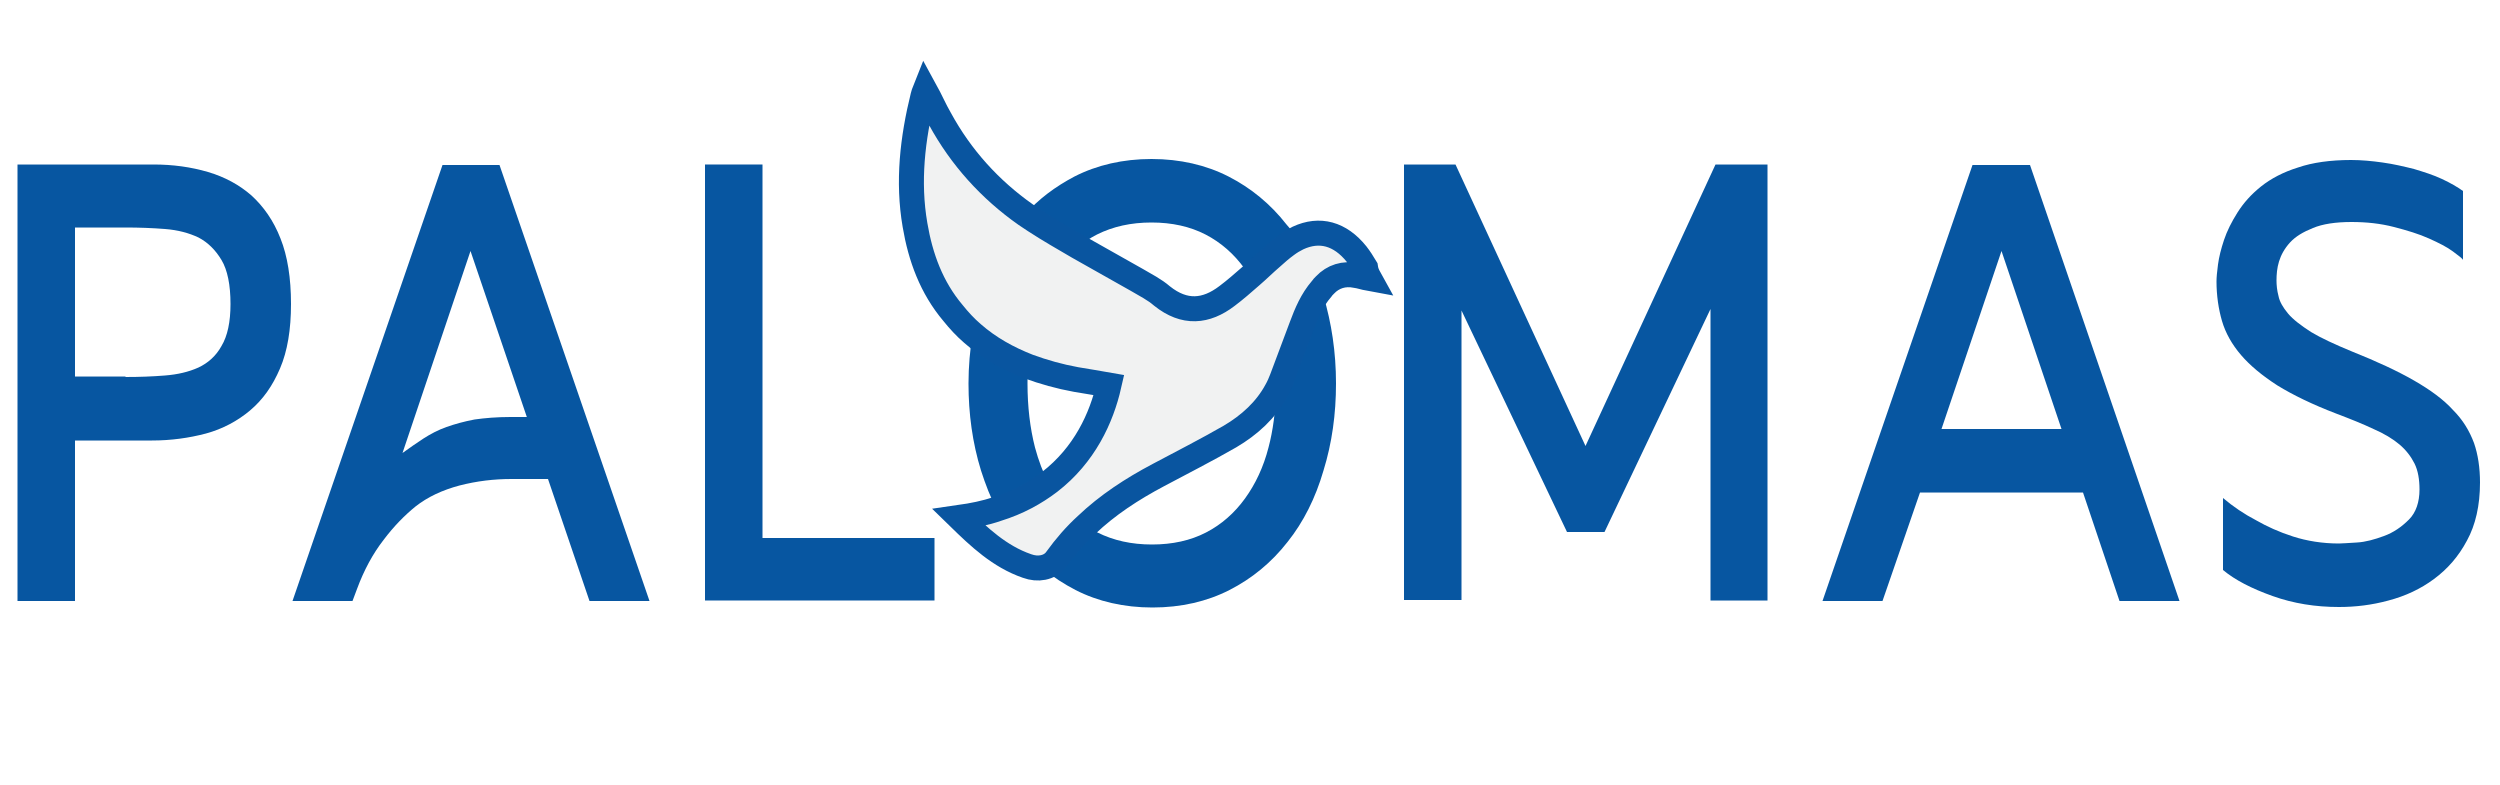
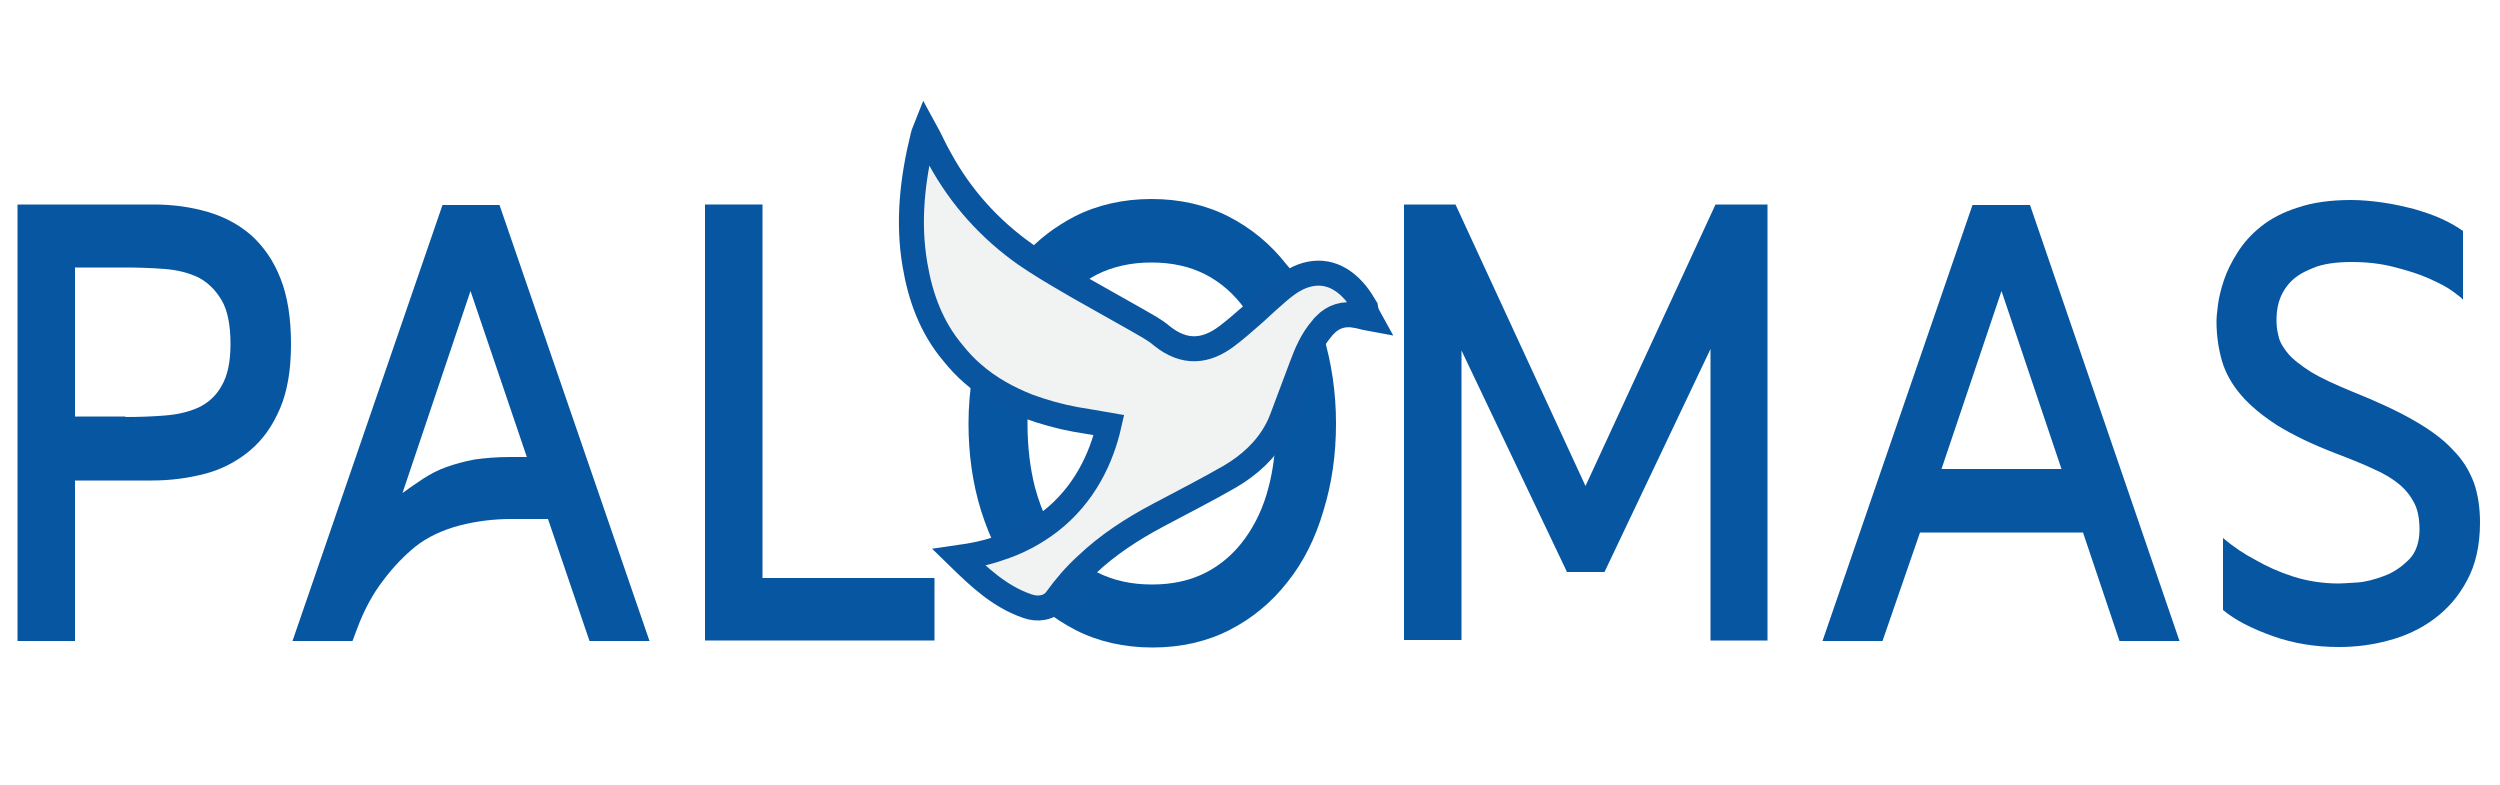
<svg xmlns="http://www.w3.org/2000/svg" version="1.1" id="Layer_1" x="0px" y="0px" viewBox="0 0 500 157" style="enable-background:new 0 0 500 157;" xml:space="preserve">
  <style type="text/css">
	.st0{display:none;}
	.st1{display:inline;}
	.st2{fill:#333435;}
	.st3{fill:#0756A0;}
	.st4{font-family:'CelticGaramondthe2nd';}
	.st5{font-size:170.438px;}
	.st6{font-family:'DRAGONFIRE';}
	.st7{font-size:32.195px;}
	.st8{fill:#0955A0;}
	.st9{font-size:170.249px;}
- 	.st10{letter-spacing:14;}
+ 	.st10{letter-spacing:13;}
	.st11{fill:none;stroke:#0955A0;stroke-width:6;stroke-miterlimit:10;}
	.st12{font-size:180.875px;}
	.st13{font-size:120.407px;}
	.st14{enable-background:new    ;}
	.st15{fill:#0756A1;}
	.st16{fill:#F1F2F2;stroke:#0955A0;stroke-width:5;stroke-miterlimit:10;}
</style>
  <g id="Layer_1_2_" class="st0">
    <g id="Layer_1_1_" class="st1">
      <g>
        <g>
          <g>
            <g>
              <g>
                <path class="st2" d="M477-5.6c0,28.1,0,55.7,0,83.6c-4.5,0-9,0-13.8,0c-0.2-3.5-0.5-7-0.7-10.5c-0.4-6.3-0.6-12.7-1.2-19         C460,36.2,453.8,30,441.4,29c-9.9-0.8-19.8-1.1-29.7-1.1c-26.1-0.1-52.2,0-78.2-0.1c-3.1,0-4.3,0.9-4.4,3.9         c-0.1,4.3-0.6,8.5-0.6,12.8c0,54.7,0,109.5,0,164.2c0,8.9,0.1,17.8,3.2,26.4c5.6,15.5,16.8,23.7,32.9,25.6         c3.1,0.4,6.3,0.6,9.4,1c0.7,0.1,1.9,1,1.9,1.6c0.2,3.8,0.1,7.7,0.1,11.7c-50,0-99.7,0-149.6,0c0-4.5,0-8.9,0-13.5         c4.7-0.5,9.4-0.9,14.1-1.4c17.2-1.8,28.2-12.9,31-30.1c2.2-13.3,1.5-26.7,1.6-40c0.1-50.9,0-101.7,0-152.6         c0-3.4-0.2-6.7-0.5-10.1c-0.1-0.7-1.2-1.3-1.9-1.8c-0.3-0.2-1,0-1.5,0c-61.8,0-123.6,0-185.3,0.1c-6,0-12.1,0.5-18.1,1.3         c-11,1.4-17.6,9.3-18.3,21.1c-0.5,10-1.2,20-1.8,30.2c-3.1,0-6,0-9.1,0c0-27.9,0-55.6,0-83.5C183.4-5.6,330.1-5.6,477-5.6z" />
                <path class="st2" d="M191.3,285.3c0,9.4,0,18.8,0,28.4c-54.1,0-108.1,0-162.4,0c0-9.4,0-18.9,0-28.5         c4.8-0.3,9.5-0.4,14.2-0.9c16.9-1.7,26.3-9.7,30.9-26.2c3.5-12.5,4.2-25.4,4.2-38.3c0.2-59.7,0.4-119.4,0.5-179         c0-1.3,0-2.5,0-4.2c21,0,41.8,0,62.9,0c0,17.1,0,34.3,0,51.9c40.2,0,80,0,120,0c0.1,1.4,0.2,2.5,0.2,3.5         c0,7.3-0.1,14.7,0.1,22c0.1,2.9-0.8,3.7-3.7,3.7c-24.1-0.1-48.2-0.1-72.3-0.1c-13.5,0-27,0.1-40.5-0.1c-2.9,0-4,0.6-3.9,3.8         c0.1,25.2-0.1,50.4,0.1,75.6c0.1,14.5,0.6,28.9,1.7,43.3c0.5,7.1,2.3,14.3,4.5,21.1c4.4,13.5,14.6,20.2,28.2,22.3         C181,284.5,186,284.8,191.3,285.3z" />
                <path class="st2" d="M141.4-17c-21,0-41.6,0-62.6,0c-0.1-1.1-0.1-2.2-0.2-3.2c-0.2-17.6-0.3-35.3-0.7-52.9         c-0.3-11.7-1.4-23.3-5.2-34.5C68.3-121,59.1-128.4,45.2-130c-4.3-0.5-8.7-0.5-13-0.7c-1.1-0.1-2.1,0-3.6,0c0-3,0-5.7,0-8.3         c0-6,0.1-12.1,0-18.1c0-1.9,0.6-2.8,2.6-2.6c0.6,0.1,1.2,0,1.8,0c51.4,0,102.7,0,154.1,0c4.4,0,4.4,0,4.4,4.3         c0,7.1-0.1,14.3,0.1,21.4c0.1,2.6-0.7,3.3-3.3,3.5c-5.6,0.4-11.3,0.9-16.8,2.1c-13.1,2.8-20.8,11.5-24.6,24         c-4.2,13.6-4.4,27.7-4.7,41.8c-0.3,14.3-0.3,28.5-0.5,42.8C141.6-19,141.5-18.2,141.4-17z" />
                <path class="st2" d="M271.4-17.8c-1-7.6-1.7-15-3.1-22.2c-0.8-4.3-2.4-8.6-4.3-12.6c-4.4-9-12-13.7-21.8-14.9         c-4.4-0.5-8.9-0.6-13.3-0.7c-1.6,0-2.6-0.3-2.6-2.3c0-7.7,0-15.4,0-23.5c48.9,0,97.6,0,146.6,0c0.1,0.9,0.2,1.9,0.2,2.8         c0,6.1,0.1,12.3,0.1,18.4c0,4.4-0.1,4-4.2,4.5c-6.3,0.8-12.9,1.5-18.8,3.6c-10.7,3.8-15.7,12.9-18,23.4         c-1.3,5.6-1.7,11.3-2.5,17c-0.3,2-0.4,4.1-0.7,6.3C309.6-17.8,290.5-17.8,271.4-17.8z" />
              </g>
            </g>
          </g>
          <g>
            <g>
              <g>
                <path class="st2" d="M28.6-5.6c0,28.1,0,55.7,0,83.6c4.5,0,9,0,13.8,0c0.2-3.5,0.5-7,0.7-10.5c0.4-6.3,0.6-12.7,1.2-19         C45.6,36.2,51.8,30,64.2,29c9.9-0.8,19.8-1.1,29.7-1.1c26.1-0.1,52.2,0,78.2-0.1c3.1,0,4.3,0.9,4.4,3.9         c0.1,4.3,0.6,8.5,0.6,12.8c0,54.7,0,109.5,0,164.2c0,8.9-0.1,17.8-3.2,26.4c-5.6,15.5-16.8,23.7-32.9,25.6         c-3.1,0.4-6.3,0.6-9.4,1c-0.7,0.1-1.9,1-1.9,1.6c-0.2,3.8-0.1,7.7-0.1,11.7c50,0,99.7,0,149.6,0c0-4.5,0-8.9,0-13.5         c-4.7-0.5-9.4-0.9-14.1-1.4c-17.2-1.8-28.2-12.9-31-30.1c-2.2-13.3-1.5-26.7-1.6-40c-0.1-50.9,0-101.7,0-152.6         c0-3.4,0.2-6.7,0.5-10.1c0.1-0.7,1.2-1.3,1.9-1.8c0.3-0.2,1,0,1.5,0c61.8,0,123.6,0,185.3,0.1c6,0,12.1,0.5,18.1,1.3         c11,1.4,17.6,9.3,18.3,21.1c0.5,10,1.2,20,1.8,30.2c3.1,0,6,0,9.1,0c0-27.9,0-55.6,0-83.5C322.2-5.6,175.5-5.6,28.6-5.6z" />
                <path class="st2" d="M314.3,285.3c0,9.4,0,18.8,0,28.4c54.1,0,108.1,0,162.4,0c0-9.4,0-18.9,0-28.5         c-4.8-0.3-9.5-0.4-14.2-0.9c-16.9-1.7-26.3-9.7-30.9-26.2c-3.5-12.5-4.2-25.4-4.2-38.3c-0.2-59.7-0.4-119.4-0.5-179         c0-1.3,0-2.5,0-4.2c-21,0-41.8,0-62.9,0c0,17.1,0,34.3,0,51.9c-40.2,0-80,0-120,0c-0.1,1.4-0.2,2.5-0.2,3.5         c0,7.3,0.1,14.7-0.1,22c-0.1,2.9,0.8,3.7,3.7,3.7c24.1-0.1,48.2-0.1,72.3-0.1c13.5,0,27,0.1,40.5-0.1c2.9,0,4,0.6,3.9,3.8         c-0.1,25.2,0.1,50.4-0.1,75.6c-0.1,14.5-0.6,28.9-1.7,43.3c-0.5,7.1-2.3,14.3-4.5,21.1c-4.4,13.5-14.6,20.2-28.2,22.3         C324.6,284.5,319.7,284.8,314.3,285.3z" />
                <path class="st2" d="M364.2-17c21,0,41.6,0,62.6,0c0.1-1.1,0.1-2.2,0.2-3.2c0.2-17.6,0.3-35.3,0.7-52.9         c0.3-11.7,1.4-23.3,5.2-34.5c4.5-13.3,13.7-20.8,27.5-22.3c4.3-0.5,8.7-0.5,13-0.7c1.1-0.1,2.1,0,3.6,0c0-3,0-5.7,0-8.3         c0-6-0.1-12.1,0-18.1c0-1.9-0.6-2.8-2.6-2.6c-0.6,0.1-1.2,0-1.8,0c-51.4,0-102.7,0-154.1,0c-4.4,0-4.4,0-4.4,4.3         c0,7.1,0.1,14.3-0.1,21.4c-0.1,2.6,0.7,3.3,3.3,3.5c5.6,0.4,11.3,0.9,16.8,2.1c13.1,2.8,20.8,11.5,24.6,24         c4.2,13.6,4.4,27.7,4.7,41.8c0.3,14.3,0.3,28.5,0.5,42.8C364-19,364.1-18.2,364.2-17z" />
                <path class="st2" d="M234.2-17.8c1-7.6,1.7-15,3.1-22.2c0.8-4.3,2.4-8.6,4.3-12.6c4.4-9,12-13.7,21.8-14.9         c4.4-0.5,8.9-0.6,13.3-0.7c1.6,0,2.6-0.3,2.6-2.3c0-7.7,0-15.4,0-23.5c-48.9,0-97.6,0-146.6,0c-0.1,0.9-0.2,1.9-0.2,2.8         c0,6.1-0.1,12.3-0.1,18.4c0,4.4,0.1,4,4.2,4.5c6.3,0.8,12.9,1.5,18.8,3.6c10.7,3.8,15.7,12.9,18,23.4         c1.3,5.6,1.7,11.3,2.5,17c0.3,2,0.4,4.1,0.7,6.3C196-17.8,215.1-17.8,234.2-17.8z" />
              </g>
            </g>
          </g>
        </g>
      </g>
    </g>
    <g id="Layer_3" class="st1">
      <text transform="matrix(1 0 0 1 419.343 144.4193)" class="st3 st4 st5">1</text>
      <text transform="matrix(1 0 0 1 29.5618 49.9247)" class="st3 st6 st7">VUT</text>
      <g>
        <g>
          <g>
            <path class="st3" d="M145.1,120.5c-8.7,0-17.2,0-25.8,0c0-1.3,0-2.5,0-3.7c1.2-0.2,2.3-0.3,3.4-0.5c2.1-0.4,3.5-1.7,3.8-3.7       c0.4-2.7,0.4-5.5,0.6-8.3c0.1-1.3-0.3-1.9-1.6-2.5c-9.5-4.3-19-8.8-28.5-13.1c-0.1,0-0.2-0.1-0.2-0.1c0,0.1-0.1,0.1-0.1,0.2       c0,6.8,0,13.5,0.1,20.3c0,1.1,0.2,2.2,0.4,3.2c0.6,2.6,2.1,3.8,4.7,4.1c0.9,0.1,1.6,0.2,2.5,0.2c0,1.3,0,2.5,0,3.8       c-8.5,0-17.1,0-25.8,0c0-1.3,0-2.5,0-3.8c1-0.1,1.9-0.1,2.9-0.2c2.5-0.3,4-1.5,4.3-3.9c0.4-2.9,0.6-6,0.6-9       c0.1-8.7,0-17.3,0-26c0-5.2,1.3-10.1,4.7-14.3c3.2-4,7.6-6.3,12.4-7.4c7.1-1.5,14.2-1.3,21,1.5c7.5,3.1,11.4,9.2,12.2,17.1       c0.3,3.4,0.2,6.8,0.2,10.2c0,7.6,0,15,0.1,22.6c0,1.4,0.1,2.7,0.3,4.1c0.5,3.6,2.1,4.9,5.6,5.2c1.9,0.1,1.9,0.1,1.9,2.1       C145.1,119.2,145.1,119.7,145.1,120.5z M127.1,89.4c0-5.5,0.2-10.9,0-16.2c-0.2-4.3-2.1-8-5.7-10.5c-3.7-2.4-7.8-2.7-12-2.3       c-2.3,0.2-4.4,0.8-6.4,2.1c-4.4,2.8-6,7.1-6.3,12.1c0,0.8,0.2,1.1,0.9,1.4c7.2,3.4,14.5,6.7,21.9,10.1       C121.9,87,124.3,88.1,127.1,89.4z M127.1,98.4c0-1.3-0.1-2.5,0-3.6c0.1-1.2-0.3-1.7-1.4-2.2c-8.3-3.8-16.7-7.7-25-11.5       c-1.3-0.6-2.7-1.2-4.1-1.8c0,1.2,0.1,2.3,0,3.4c-0.2,1.3,0.4,1.9,1.6,2.5c7,3.1,14,6.4,21,9.6       C121.7,95.9,124.3,97.1,127.1,98.4z" />
            <path class="st3" d="M389,88.4c0,0.1-0.1,0.2-0.1,0.3c0,6.7,0,13.5,0.1,20.2c0,1.1,0.2,2.2,0.4,3.1c0.6,2.6,2.1,3.9,4.8,4.2       c0.8,0.1,1.6,0.1,2.5,0.2c0,1.2,0,2.5,0,3.8c-8.5,0-17.1,0-25.6,0c0-1.2,0-2.5,0-3.8c1-0.1,1.9-0.1,2.9-0.2       c2.4-0.3,3.9-1.5,4.2-3.9c0.4-3,0.6-6.1,0.6-9.1c0.1-8.7,0-17.3,0-26c0-5.3,1.3-10.3,4.8-14.4c2.6-3.1,5.8-5.2,9.6-6.4       c7.7-2.4,15.5-2.4,22.9,0.5c7.9,3,12.1,9.1,12.8,17.3c0.5,5.8,0.2,11.7,0.3,17.5c0.1,6,0.1,11.9,0.2,17.9       c0,0.6,0.1,1.3,0.2,1.9c0.6,2.9,1.9,4.2,4.9,4.5c0.5,0.1,1,0.1,1.5,0.1c0.8,0,1.2,0.2,1.1,1.2c-0.1,0.9,0,1.7,0,2.7       c-8.7,0-17.2,0-25.8,0c0-1.2,0-2.5,0-3.7c1.1-0.2,2.3-0.3,3.5-0.5c2.1-0.4,3.5-1.6,3.7-3.7c0.4-3.2,0.4-6.5,0.6-9.7       c0-0.2-0.4-0.5-0.6-0.8c-4.1-1.9-8.1-3.8-12.2-5.6c-5.6-2.6-11.3-5.2-16.9-7.8C389.3,88.5,389.2,88.5,389,88.4z M419.3,89.4       c0-0.4,0-0.8,0-1.1c0-4.3,0-8.7,0-13c0-1.1,0-2.3-0.2-3.4c-0.9-5.5-3.9-9.4-9.3-11.1c-2.8-0.9-5.6-0.9-8.4-0.5       c-2.2,0.2-4.3,0.8-6.2,1.9c-4.3,2.7-6,6.9-6.3,11.8c-0.1,1.1,0.2,1.5,1.2,1.9c7.8,3.6,15.5,7.1,23.2,10.7       C415.3,87.6,417.2,88.4,419.3,89.4z M388.9,79.2c0,1.1,0.1,2.2,0,3.1c-0.2,1.5,0.4,2.2,1.7,2.8c7.8,3.5,15.5,7.1,23.2,10.7       c1.7,0.9,3.6,1.6,5.5,2.5c0-1.2-0.1-2.3,0-3.2c0.2-1.5-0.4-2.2-1.7-2.7c-7.1-3.2-14.3-6.5-21.4-9.7       C393.9,81.5,391.4,80.4,388.9,79.2z" />
            <path class="st3" d="M327.2,116.8c0,1.3,0,2.5,0,3.8c-8.5,0-17.1,0-25.8,0c0-1.1,0-2.2,0-3.2c0-0.2,0.3-0.4,0.6-0.5       c0.6-0.1,1.4-0.1,2.1-0.2c2.6-0.2,4.3-1.5,4.7-4.1c0.4-2.7,0.5-5.5,0.6-8.2c0.1-8.9,0-17.7,0-26.6c0-4.4,0.9-8.8,3.2-12.6       c3-4.9,7.5-7.7,13-9c6.8-1.6,13.6-1.7,20.2,0.6c8.3,3,13,9.1,13.6,17.7c0.4,5.7,0.2,11.6,0.2,17.4c0.1,6,0.1,11.9,0.2,17.9       c0,0.6,0.1,1.3,0.2,1.9c0.6,3.1,2.3,4.5,5.6,4.8c0.6,0,1.3,0,2.1,0c0,0.8,0,1.4,0,2.1s0,1.3,0,1.9c-8.4,0-16.9,0-25.3,0       c0-1.3,0-2.5,0-3.8c1-0.1,1.9-0.2,2.9-0.4c2.2-0.4,3.7-1.7,4-3.9c0.4-2.6,0.5-5.3,0.6-7.9c0.1-10,0-19.8,0-29.8       c0-4.3-1.1-8.2-4.4-11.3c-2.5-2.4-5.6-3.2-8.9-3.5c-3-0.2-6.1-0.1-9,1.1c-4.9,2.1-7.4,5.7-8.1,10.8c-0.2,1.7-0.2,3.6-0.2,5.3       c0,10,0,19.9,0,29.9c0,1.5,0.1,2.9,0.3,4.4c0.5,3.2,2.3,4.8,5.5,5C326,116.7,326.6,116.7,327.2,116.8z" />
            <path class="st3" d="M268.4,116.6c0,1.3,0,2.5,0,3.8c-6.5,0-13,0-19.5,0c0-1.2,0-2.4,0-3.7c0.4,0,0.9,0,1.2,0       c0.8-0.1,1.5-0.2,2.3-0.4c1.3-0.4,1.8-1.3,1.8-2.8c0-17,0-34,0-51c0-2.5-0.9-3.5-3.5-3.7c-0.6,0-1.2,0-1.8,0c0-1.3,0-2.5,0-3.7       c0.2,0,0.3-0.1,0.5-0.1c8.4,0,16.9-0.1,25.3,0c5.5,0.1,10.7,1.3,15.3,4.7c4.5,3.2,6.8,7.8,7.1,13.3c0.2,3.8-0.3,7.5-2.5,10.8       c-2.1,3.2-5.2,5.3-8.8,6.6c-1.6,0.5-3.2,1-4.9,1.4c-0.2,0.1-0.4,0.1-0.8,0.2c1.5,2.7,2.9,5.4,4.4,8.1c2.2,3.9,4.2,7.8,6.4,11.7       c0.2,0.3,0.4,0.6,0.6,1.1c1.3,2.6,3.5,3.8,6.2,3.9c0.2,0,0.5,0,0.9,0.1c0,1.2,0,2.3,0,3.5c-6.4,0-12.8,0-19.2,0       c0-1.2,0-2.4,0-3.6c0.8,0,1.4-0.1,2.2-0.1c0.8-0.1,1.1-0.5,0.9-1.3c-0.3-0.8-0.6-1.5-1.1-2.2c-3.6-6.6-7.2-13.1-10.8-19.7       c-0.4-0.6-0.9-0.9-1.6-0.9c-1.9,0-3.8,0-5.8,0c0,0.4,0,0.9,0,1.3c0,6.5,0,12.9,0,19.4c0,2.1,1.1,3.2,3.2,3.4       C267.1,116.7,267.7,116.6,268.4,116.6z M263.4,88.9c0.1,0,0.2,0.1,0.3,0.1c3.5,0,6.8,0.1,10.3-0.1c5-0.3,9.3-2.3,12.1-6.5       c2.3-3.5,2.5-7.4,1.9-11.4c-1-6.2-5.7-11.3-12-12.1c-3.4-0.4-6.7-0.2-10.1-0.1c-0.5,0-1.4,0.6-1.6,1.2c-0.5,1.2-1,2.4-1,3.7       c-0.1,8.3-0.1,16.6-0.1,24.9C263.3,88.6,263.3,88.8,263.4,88.9z" />
            <path class="st3" d="M147.9,120.2c0-1.1,0-2.1,0-3.2c0.3,0,0.8,0.1,1.1,0c1.1-0.3,2.2-0.5,3.2-1c0.8-0.3,1.1-1.1,1.1-1.9       c0-17.5,0-35.1,0-52.6c0-1.2-0.5-1.9-1.5-2.3c-1.2-0.4-2.5-0.6-3.9-1c0-0.9,0-1.8,0-3.1c1.3,0,2.6,0,3.9,0c8.2,0,16.4,0,24.6,0       c4.1,0,8.1,0.6,12,2.4c4.1,1.7,7.5,4.4,9.3,8.5c2.4,5.4,1,11.8-3.6,15.8c-2.5,2.3-5.4,3.9-8.8,5.1c1.1,0.3,1.8,0.6,2.7,1       c3.9,1.5,7.4,3.6,10.1,6.9c5.6,6.8,3.7,17.1-4,21.5c-4.2,2.4-8.9,3.7-13.6,3.8c-10.7,0.2-21.4,0.2-32.1,0.2       C148.2,120.3,148,120.3,147.9,120.2z M161.9,88.8c0,0.6,0,0.9,0,1.2c0,8.1,0,16.2,0,24.2c0,1.7,0.5,2.5,2.3,2.5       c4.8,0.1,9.4,0.1,14.2-0.2c3.2-0.2,6.3-1.4,9-3.2c5.6-3.8,7-11.8,3.2-17.3c-2.9-4.1-7.1-6.2-11.9-6.7       C173.1,89,167.6,89,161.9,88.8z M161.9,85.6c0.3,0,0.4,0.1,0.6,0.1c3.9,0,7.7,0,11.6,0c2.5,0,5-0.4,7.2-1.3       c7.8-2.9,10.2-10.3,7.8-16.9c-1.9-5.3-6.2-8.1-11.6-8.7c-4.1-0.4-8.3-0.2-12.6-0.3c-1.3,0-2.2,0.9-2.4,2.1       c-0.3,1.5-0.6,3-0.6,4.5c-0.1,5.2,0,10.4,0,15.5C161.9,82.3,161.9,83.9,161.9,85.6z" />
            <path class="st3" d="M50.7,61.4c-4,0-8,0-11.9,0c-5.2,0-10.4,0-15.5,0c-1,0-1.8,0.1-2.8,0.2c-1.3,0.1-2.1,0.9-2.2,2.2       c-0.1,1.1-0.1,2.3-0.2,3.5c0,0.8-0.1,1.5-0.1,2.2c-1.1,0-2.1,0-3,0c0-4.8,0-9.5,0-14.4c22.8,0,45.6,0,68.4,0       c0,4.8,0,9.5,0,14.4c-1.2,0-2.5,0-3.8,0c-0.1-1.4-0.1-2.8-0.2-4.1c-0.1-2.6-0.6-3.2-3.2-3.4c-2.4-0.1-4.9,0-7.2-0.1       c-2.6,0-5.2,0-7.9,0c0,0.3-0.1,0.5-0.1,0.8c0,14.8,0,29.6,0,44.6c0,1.4,0.1,2.9,0.3,4.3c0.5,3.4,2.3,5,5.6,5.2       c0.6,0,1.3,0.1,1.9,0.1c0,1.3,0,2.6,0,3.9c-8.7,0-17.3,0-26.1,0c0-1.3,0-2.6,0-3.9c1-0.1,2.1-0.1,3-0.2c2.4-0.3,3.9-1.7,4.3-4       c0.4-2.6,0.6-5.3,0.6-7.9c0.1-14.2,0-28.2,0-42.4C50.7,61.9,50.7,61.7,50.7,61.4z" />
            <path class="st3" d="M216.5,62.6v19.8c0,0.5,0.4,0.9,0.9,0.9h17.2c0.5,0,0.9,0.4,0.9,0.9v2.1c0,0.5-0.4,0.9-0.9,0.9h-17.1       c-0.5,0-0.9,0.4-0.9,0.9v24.6c0,0.5,0.4,0.9,0.9,0.9l0,0c6.7,0,13.4,0,20,0c0.8,0,1.6-0.1,2.4-0.1c1-0.1,1.6-0.6,1.7-1.6       c0.2-1.7,0.2-3.5,0.3-5.1l0,0c0-0.4,0.4-0.9,0.9-0.9h1.3c0.5,0,0.9,0.4,0.9,0.9v12.3c0,0.5-0.4,0.9-0.9,0.9h-41.2       c-0.5,0-0.9-0.4-0.9-0.9v-4.5c0-0.5,0.4-0.9,0.9-0.9h4.4c0.5,0,0.9-0.4,0.9-0.9c0-0.1,0-0.2,0-0.2c0-13.5,0-27.1,0-40.5       c0-2.6-0.1-5.2-0.3-7.8c-0.3-3.4-1.9-4.8-5.3-4.9c-0.2,0-0.4,0-0.8-0.1c0-0.6,0-1.3,0-1.9v-1c0-0.5,0.4-0.9,0.9-0.9h41.2       c0.5,0,0.9,0.4,0.9,0.9v12.2c0,0.5-0.4,0.9-0.9,0.9h-1.4c-0.5,0-0.9-0.4-0.9-0.9c0-0.9,0-1.8,0-2.7c-0.1-3.6-0.5-4.1-4.1-4.1       c-6.7,0-13.5,0-20.2,0c-0.1,0-0.1,0-0.2,0C216.9,61.7,216.5,62.1,216.5,62.6z" />
            <path class="st3" d="M315.8,117.1H313c-1,0-1.8-0.9-1.8-1.8V66c0-1,0.9-1.8,1.8-1.8h2.8c1,0,1.8,0.9,1.8,1.8v49.3       C317.5,116.2,316.7,117.1,315.8,117.1z" />
            <path class="st3" d="M315.2,112.2h-3.6c-1.3,0-2.3-1-2.3-2.3V57.6c0-1.3,1-2.3,2.3-2.3h3.6c1.3,0,2.3,1,2.3,2.3v52.2       C317.5,111.1,316.5,112.2,315.2,112.2z" />
            <path class="st3" d="M283.4,225" />
          </g>
          <g>
            <path class="st3" d="M29.7,101.3c0.4,0,0.9,0,1.1-0.1c0.2,0,0.4-0.2,0.5-0.3c0.1-0.2,0.2-0.5,0.2-1s0-1.1,0.1-1.8h1.3v5.8H15       v-2.7h2.6V84.6c0-1.1,0-1.9,0-2.7s-0.1-1.3-0.3-1.7s-0.4-0.8-0.8-1c-0.3-0.2-0.9-0.3-1.5-0.3v-1.6h8.7v1.6h-0.3       c-0.5,0-1.1,0.1-1.3,0.3c-0.3,0.2-0.5,0.5-0.6,1c-0.1,0.4-0.2,1-0.3,1.7c0,0.8,0,1.6,0,2.7v16.7       C21,101.3,29.7,101.3,29.7,101.3z" />
          </g>
          <g>
            <path class="st3" d="M34.4,75.9l5.7,13.5c0.5,1.3,1,2.4,1.5,3.2c0.4,0.9,0.9,1.6,1.3,2.3c0.4,0.5,1,1,1.4,1.3       c0.5,0.3,1.1,0.4,1.7,0.5v1.2H35.2v-1.2h1c0.8,0,1.3-0.1,1.6-0.3c0.3-0.2,0.5-0.5,0.5-1.1c0-0.5-0.1-1.2-0.4-2.1       c-0.2-0.9-0.6-1.8-1.2-3.1h-7.8c-0.5,1.3-1,2.4-1.2,3.1c-0.2,0.9-0.4,1.5-0.4,1.9s0.2,0.9,0.5,1.1s0.9,0.3,1.6,0.3h1.1v1.2       h-9.2v-1.2c0.6-0.1,1.2-0.2,1.6-0.4s1-0.5,1.4-1.2c0.4-0.5,0.9-1.3,1.4-2.2c0.4-1,1-2.2,1.6-3.6l5.6-13.5h1.4v0.3L34.4,75.9       L34.4,75.9z M35.4,86.7h-5l-0.9,2.1h6.7L35.4,86.7z M31,85.4h3.9L33,80.7L31,85.4z" />
          </g>
        </g>
      </g>
    </g>
    <g id="Layer_2_1_" class="st1">
	</g>
  </g>
  <g id="Layer_2_2_" class="st0">
    <g id="Layer_3_1_" class="st1">
      <g>
        <path class="st8" d="M97.6,16.5l-13.7,8.6c-0.6,0.8-1.6,1.4-2.7,1.5c-0.7,0-1.3-0.4-1.7-0.9c-1.5-1.5-0.7-3.1,0.8-4.5l9.5-12.9     c0.6-0.6,1.3-0.7,2-0.7c1.8,0.1,3.4,0.9,4.5,2.3C98.1,11.6,99.2,15.2,97.6,16.5z" />
      </g>
      <text transform="matrix(1 0 0 1 10.2031 144.5336)" class="st8 st6 st9 st10">ATICO</text>
      <text transform="matrix(1 0 0 1 10.2031 144.5336)" class="st11 st6 st9 st10">ATICO</text>
    </g>
  </g>
  <g id="Layer_3_2_" class="st0">
    <g id="Layer_4" class="st1">
      <text transform="matrix(1 0 0 1 23.9463 150.8851)" class="st3 st4 st12">L</text>
      <text transform="matrix(1 0 0 1 84.3096 107.7484)" class="st3 st4 st13">ourdes</text>
    </g>
  </g>
  <g id="Layer_4_1_">
    <g id="Layer_3_3_">
      <g class="st14">
-         <path class="st15" d="M30.7,32.9c3.9,0,7.5,0.5,10.9,1.5c3.4,1,6.3,2.6,8.7,4.7c2.4,2.2,4.4,5,5.8,8.6c1.4,3.5,2.1,7.9,2.1,13.1     c0,5.1-0.7,9.4-2.2,12.9s-3.4,6.2-6,8.4c-2.5,2.1-5.5,3.7-8.8,4.6c-3.4,0.9-7,1.4-10.8,1.4H15v32.1H3.5V32.9H30.7z M25.1,75.4     c2.8,0,5.4-0.1,7.9-0.3c2.5-0.2,4.7-0.7,6.7-1.6c1.9-0.9,3.5-2.3,4.6-4.3c1.2-2,1.8-4.8,1.8-8.4c0-3.8-0.6-6.8-1.8-8.8     s-2.7-3.5-4.6-4.5c-1.9-0.9-4.1-1.5-6.7-1.7c-2.5-0.2-5.2-0.3-7.9-0.3H15v29.8h10.1V75.4z" />
-         <path class="st15" d="M129.9,120.2h-12l-8.3-24.4h-7.3c-3.5,0-6.9,0.4-10.4,1.3c-3.4,0.9-6.4,2.3-8.8,4.2     c-2.1,1.7-4.3,3.9-6.4,6.7c-2.1,2.7-3.9,6-5.3,9.8l-0.9,2.4h-12l30-87.2h11.4L129.9,120.2z M105.4,83.5L94.1,50.2L80.5,90.6     c1.4-1,2.8-2,4.2-2.9c1.4-0.9,2.9-1.7,4.6-2.3c1.7-0.6,3.5-1.1,5.6-1.5c2.1-0.3,4.5-0.5,7.2-0.5h3.3     C105.4,83.4,105.4,83.5,105.4,83.5z" />
-         <path class="st15" d="M186.9,107.6v12.5H141V32.9h11.5v74.7H186.9z" />
-         <path class="st15" d="M264.7,59.2c-0.1-0.4-0.3-0.9-0.4-1.3c-1.2-3.7-2.8-7.1-4.8-10.1c-0.8,0.4-1.5,0.8-2.3,1.4     c-1.1,0.8-2,1.6-3,2.5c-1.4,1.2-2.7,2.5-4.1,3.7c1.6,2.5,2.8,5.4,3.6,8.6c1,3.9,1.5,8.1,1.5,12.7c0,0.5,0,1,0,1.6     c-0.1,4-0.6,7.8-1.5,11.2c-1,3.9-2.6,7.3-4.7,10.2c-2.1,2.9-4.7,5.2-7.8,6.8c-3.1,1.6-6.7,2.4-10.8,2.4s-7.7-0.8-10.9-2.4     c-0.8-0.4-1.6-0.9-2.4-1.4c-2.1-1.4-3.9-3.2-5.4-5.3c-0.7-1-1.4-2.1-2-3.2c-1.1-2.1-2-4.5-2.7-7.1c-1-3.9-1.5-8.2-1.5-12.8     c0-1.1,0-2.2,0.1-3.2c0.2-3.4,0.7-6.5,1.5-9.5c1-3.9,2.6-7.3,4.7-10.2c1.1-1.6,2.4-3,3.9-4.2c-3-1.7-6-3.4-8.8-5.3     c-0.6-0.4-1.2-0.8-1.8-1.2c-0.6,0.6-1.1,1.2-1.6,1.9c-3.2,4.1-5.6,8.8-7.3,14.3c-0.7,2.4-1.3,5-1.7,7.5c-0.5,3.2-0.8,6.5-0.8,9.9     c0,6.1,0.8,11.9,2.5,17.4c0.9,2.8,1.9,5.4,3.2,7.9c1.2,2.3,2.6,4.4,4.1,6.4s3.2,3.7,5.1,5.3c2,1.7,4.2,3.1,6.5,4.3     c4.5,2.3,9.7,3.5,15.4,3.5s10.9-1.2,15.4-3.5s8.4-5.5,11.6-9.6c3.2-4,5.6-8.8,7.2-14.3c1.7-5.5,2.5-11.3,2.5-17.4     C267.2,70.4,266.3,64.6,264.7,59.2z" />
-         <path class="st15" d="M259.4,47.7c-0.8,0.4-1.5,0.8-2.3,1.4c-1.1,0.8-2,1.6-3,2.5c-1.4,1.2-2.7,2.5-4.1,3.7     c-0.3-0.6-0.7-1.1-1.1-1.6c-2.1-2.9-4.7-5.2-7.8-6.8s-6.7-2.4-10.8-2.4s-7.7,0.8-10.9,2.4c-1.4,0.7-2.7,1.6-3.9,2.6     c-3-1.7-6-3.4-8.8-5.3c-0.6-0.4-1.2-0.8-1.8-1.2c2.8-3.2,6.2-5.7,10-7.7c4.5-2.3,9.7-3.5,15.4-3.5s10.9,1.2,15.4,3.5     s8.4,5.5,11.6,9.6C258.1,45.8,258.8,46.7,259.4,47.7z" />
+         <path class="st15" d="M30.7,40.9c3.9,0,7.5,0.5,10.9,1.5c3.4,1,6.3,2.6,8.7,4.7c2.4,2.2,4.4,5,5.8,8.6c1.4,3.5,2.1,7.9,2.1,13.1     c0,5.1-0.7,9.4-2.2,12.9s-3.4,6.2-6,8.4c-2.5,2.1-5.5,3.7-8.8,4.6c-3.4,0.9-7,1.4-10.8,1.4H15v32.1H3.5V40.9H30.7z M25.1,83.4     c2.8,0,5.4-0.1,7.9-0.3c2.5-0.2,4.7-0.7,6.7-1.6c1.9-0.9,3.5-2.3,4.6-4.3c1.2-2,1.8-4.8,1.8-8.4c0-3.8-0.6-6.8-1.8-8.8     s-2.7-3.5-4.6-4.5c-1.9-0.9-4.1-1.5-6.7-1.7c-2.5-0.2-5.2-0.3-7.9-0.3H15v29.8h10.1V83.4z" />
+         <path class="st15" d="M129.9,128.2h-12l-8.3-24.4h-7.3c-3.5,0-6.9,0.4-10.4,1.3c-3.4,0.9-6.4,2.3-8.8,4.2     c-2.1,1.7-4.3,3.9-6.4,6.7c-2.1,2.7-3.9,6-5.3,9.8l-0.9,2.4h-12l30-87.2h11.4L129.9,128.2z M105.4,91.5L94.1,58.2L80.5,98.6     c1.4-1,2.8-2,4.2-2.9c1.4-0.9,2.9-1.7,4.6-2.3c1.7-0.6,3.5-1.1,5.6-1.5c2.1-0.3,4.5-0.5,7.2-0.5h3.3     C105.4,91.4,105.4,91.5,105.4,91.5z" />
+         <path class="st15" d="M186.9,115.6v12.5H141V40.9h11.5v74.7H186.9z" />
+         <path class="st15" d="M264.7,67.2c-0.1-0.4-0.3-0.9-0.4-1.3c-1.2-3.7-2.8-7.1-4.8-10.1c-0.8,0.4-1.5,0.8-2.3,1.4     c-1.1,0.8-2,1.6-3,2.5c-1.4,1.2-2.7,2.5-4.1,3.7c1.6,2.5,2.8,5.4,3.6,8.6c1,3.9,1.5,8.1,1.5,12.7c0,0.5,0,1,0,1.6     c-0.1,4-0.6,7.8-1.5,11.2c-1,3.9-2.6,7.3-4.7,10.2c-2.1,2.9-4.7,5.2-7.8,6.8c-3.1,1.6-6.7,2.4-10.8,2.4s-7.7-0.8-10.9-2.4     c-0.8-0.4-1.6-0.9-2.4-1.4c-2.1-1.4-3.9-3.2-5.4-5.3c-0.7-1-1.4-2.1-2-3.2c-1.1-2.1-2-4.5-2.7-7.1c-1-3.9-1.5-8.2-1.5-12.8     c0-1.1,0-2.2,0.1-3.2c0.2-3.4,0.7-6.5,1.5-9.5c1-3.9,2.6-7.3,4.7-10.2c1.1-1.6,2.4-3,3.9-4.2c-3-1.7-6-3.4-8.8-5.3     c-0.6-0.4-1.2-0.8-1.8-1.2c-0.6,0.6-1.1,1.2-1.6,1.9c-3.2,4.1-5.6,8.8-7.3,14.3c-0.7,2.4-1.3,5-1.7,7.5c-0.5,3.2-0.8,6.5-0.8,9.9     c0,6.1,0.8,11.9,2.5,17.4c0.9,2.8,1.9,5.4,3.2,7.9c1.2,2.3,2.6,4.4,4.1,6.4s3.2,3.7,5.1,5.3c2,1.7,4.2,3.1,6.5,4.3     c4.5,2.3,9.7,3.5,15.4,3.5s10.9-1.2,15.4-3.5s8.4-5.5,11.6-9.6c3.2-4,5.6-8.8,7.2-14.3c1.7-5.5,2.5-11.3,2.5-17.4     C267.2,78.4,266.3,72.6,264.7,67.2z" />
+         <path class="st15" d="M259.4,55.7c-0.8,0.4-1.5,0.8-2.3,1.4c-1.1,0.8-2,1.6-3,2.5c-1.4,1.2-2.7,2.5-4.1,3.7     c-0.3-0.6-0.7-1.1-1.1-1.6c-2.1-2.9-4.7-5.2-7.8-6.8s-6.7-2.4-10.8-2.4s-7.7,0.8-10.9,2.4c-1.4,0.7-2.7,1.6-3.9,2.6     c-3-1.7-6-3.4-8.8-5.3c-0.6-0.4-1.2-0.8-1.8-1.2c2.8-3.2,6.2-5.7,10-7.7c4.5-2.3,9.7-3.5,15.4-3.5s10.9,1.2,15.4,3.5     s8.4,5.5,11.6,9.6C258.1,53.8,258.8,54.7,259.4,55.7z" />
        <g>
          <g>
-             <path class="st16" d="M273.9,55.7c-1.1-0.2-1.9-0.5-2.7-0.6c-2.4-0.5-4.6,0.2-6.2,1.9c-0.3,0.3-0.5,0.5-0.7,0.8       c-1.9,2.2-3,4.8-4,7.5c-1.3,3.5-2.6,6.9-3.9,10.4c-0.3,0.8-0.7,1.7-1.1,2.4c-2.1,3.9-5.4,6.9-9.3,9.2       c-4.7,2.7-9.6,5.2-14.3,7.7c-5.3,2.8-10.2,6-14.4,10c-2.2,2-4.2,4.3-6,6.8c-0.7,1-1.7,1.5-2.7,1.7s-2.1,0.1-3.2-0.3       c-5.5-1.9-9.6-5.8-13.6-9.7c2.8-0.4,5.3-0.9,7.6-1.7c4.2-1.3,7.6-3.2,10.5-5.4c7-5.4,10.4-12.8,11.9-19.4       c-2.2-0.4-4.4-0.7-6.6-1.1c-3.3-0.6-6.5-1.5-9.5-2.6c-4.1-1.6-7.9-3.7-11.2-6.6c-1.4-1.2-2.7-2.6-3.9-4.1       c-4.3-5.1-6.5-11.1-7.6-17.6c-1.5-8.7-0.5-17.3,1.6-25.8c0.1-0.4,0.2-0.7,0.4-1.2c1.1,2,1.9,3.9,3,5.8       c4.2,7.7,10,14.1,17.1,19.1c0.6,0.4,1.2,0.8,1.8,1.2c2.9,1.9,5.9,3.6,8.8,5.3c3.9,2.2,7.8,4.4,11.7,6.6c1.7,1,3.5,1.9,5,3.2       c4.5,3.6,8.8,3.2,13,0c1.6-1.2,3.2-2.6,4.8-4c1.4-1.2,2.7-2.5,4.1-3.7c1-0.9,1.9-1.7,3-2.5c0.8-0.6,1.5-1,2.3-1.4       c4.3-2,8.4-0.9,11.7,3.2c0.7,0.9,1.2,1.7,1.8,2.7C273.2,54.2,273.4,54.8,273.9,55.7z" />
+             <path class="st16" d="M273.9,63.7c-1.1-0.2-1.9-0.5-2.7-0.6c-2.4-0.5-4.6,0.2-6.2,1.9c-0.3,0.3-0.5,0.5-0.7,0.8       c-1.9,2.2-3,4.8-4,7.5c-1.3,3.5-2.6,6.9-3.9,10.4c-0.3,0.8-0.7,1.7-1.1,2.4c-2.1,3.9-5.4,6.9-9.3,9.2       c-4.7,2.7-9.6,5.2-14.3,7.7c-5.3,2.8-10.2,6-14.4,10c-2.2,2-4.2,4.3-6,6.8c-0.7,1-1.7,1.5-2.7,1.7s-2.1,0.1-3.2-0.3       c-5.5-1.9-9.6-5.8-13.6-9.7c2.8-0.4,5.3-0.9,7.6-1.7c4.2-1.3,7.6-3.2,10.5-5.4c7-5.4,10.4-12.8,11.9-19.4       c-2.2-0.4-4.4-0.7-6.6-1.1c-3.3-0.6-6.5-1.5-9.5-2.6c-4.1-1.6-7.9-3.7-11.2-6.6c-1.4-1.2-2.7-2.6-3.9-4.1       c-4.3-5.1-6.5-11.1-7.6-17.6c-1.5-8.7-0.5-17.3,1.6-25.8c0.1-0.4,0.2-0.7,0.4-1.2c1.1,2,1.9,3.9,3,5.8       c4.2,7.7,10,14.1,17.1,19.1c0.6,0.4,1.2,0.8,1.8,1.2c2.9,1.9,5.9,3.6,8.8,5.3c3.9,2.2,7.8,4.4,11.7,6.6c1.7,1,3.5,1.9,5,3.2       c4.5,3.6,8.8,3.2,13,0c1.6-1.2,3.2-2.6,4.8-4c1.4-1.2,2.7-2.5,4.1-3.7c1-0.9,1.9-1.7,3-2.5c0.8-0.6,1.5-1,2.3-1.4       c4.3-2,8.4-0.9,11.7,3.2c0.7,0.9,1.2,1.7,1.8,2.7C273.2,62.2,273.4,62.8,273.9,63.7z" />
          </g>
        </g>
-         <path class="st15" d="M353.5,32.9v87.2h-11.4V61.8l-21.2,44.6h-7.5l-21.1-44.3V120h-11.5V32.9h10.3l26,56.3l26-56.3     C343.1,32.9,353.5,32.9,353.5,32.9z" />
-         <path class="st15" d="M435.9,120.2h-12l-7.3-21.7H384l-7.5,21.7h-12l30-87.2H406L435.9,120.2z M412.3,85.8l-12-35.6l-12,35.6     H412.3z" />
-         <path class="st15" d="M470.4,70.3c5,2,9.1,3.9,12.4,5.8s5.9,3.8,7.8,5.9c2,2,3.3,4.2,4.2,6.6c0.8,2.3,1.2,5,1.2,7.9     c0,4.6-0.9,8.5-2.6,11.6c-1.7,3.2-3.9,5.7-6.6,7.7s-5.7,3.4-9.1,4.3c-3.3,0.9-6.6,1.3-9.9,1.3c-4.7,0-9.1-0.7-13.3-2.2     c-4.2-1.5-7.5-3.2-9.9-5.2V99.6c2,1.7,4.2,3.2,6.7,4.5c2.1,1.2,4.5,2.3,7.3,3.2c2.8,0.9,5.9,1.4,9.2,1.4c0.6,0,1.8-0.1,3.6-0.2     c1.7-0.1,3.5-0.6,5.4-1.3c1.9-0.7,3.5-1.8,5-3.3c1.4-1.4,2.1-3.5,2.1-6c0-2-0.3-3.8-1-5.2c-0.7-1.4-1.7-2.7-3-3.8     c-1.3-1.1-3.1-2.2-5.2-3.1c-2.1-1-4.6-2-7.5-3.1c-4.7-1.8-8.6-3.7-11.7-5.6c-3.1-2-5.5-4-7.3-6.1s-3.1-4.4-3.8-6.8     c-0.7-2.4-1.1-5.1-1.1-7.9c0-0.8,0.1-1.9,0.3-3.4c0.2-1.5,0.6-3.1,1.2-4.9c0.6-1.8,1.5-3.6,2.7-5.5s2.7-3.6,4.7-5.2     c2-1.6,4.5-2.9,7.4-3.8c2.9-1,6.5-1.5,10.6-1.5c2.1,0,4.2,0.2,6.3,0.5c2.2,0.3,4.3,0.8,6.3,1.3c2,0.6,3.9,1.2,5.6,2     s3.1,1.6,4.2,2.4V52c-0.1-0.3-0.8-0.8-2-1.7s-2.8-1.7-4.8-2.6c-2-0.9-4.3-1.6-7-2.3s-5.5-1-8.5-1c-3.2,0-5.8,0.4-7.7,1.2     c-2,0.8-3.5,1.7-4.6,2.9s-1.8,2.5-2.2,3.8c-0.4,1.3-0.5,2.6-0.5,3.8c0,0.9,0.1,2,0.4,3.1c0.2,1.1,0.9,2.3,1.9,3.5     s2.6,2.4,4.6,3.7C464.2,67.6,467,68.9,470.4,70.3z" />
+         <path class="st15" d="M353.5,40.9v87.2h-11.4V69.8l-21.2,44.6h-7.5l-21.1-44.3V128h-11.5V40.9h10.3l26,56.3l26-56.3     C343.1,40.9,353.5,40.9,353.5,40.9z" />
+         <path class="st15" d="M435.9,128.2h-12l-7.3-21.7H384l-7.5,21.7h-12l30-87.2H406L435.9,128.2z M412.3,93.8l-12-35.6l-12,35.6     H412.3z" />
+         <path class="st15" d="M470.4,78.3c5,2,9.1,3.9,12.4,5.8s5.9,3.8,7.8,5.9c2,2,3.3,4.2,4.2,6.6c0.8,2.3,1.2,5,1.2,7.9     c0,4.6-0.9,8.5-2.6,11.6c-1.7,3.2-3.9,5.7-6.6,7.7s-5.7,3.4-9.1,4.3c-3.3,0.9-6.6,1.3-9.9,1.3c-4.7,0-9.1-0.7-13.3-2.2     c-4.2-1.5-7.5-3.2-9.9-5.2v-14.4c2,1.7,4.2,3.2,6.7,4.5c2.1,1.2,4.5,2.3,7.3,3.2c2.8,0.9,5.9,1.4,9.2,1.4c0.6,0,1.8-0.1,3.6-0.2     c1.7-0.1,3.5-0.6,5.4-1.3c1.9-0.7,3.5-1.8,5-3.3c1.4-1.4,2.1-3.5,2.1-6c0-2-0.3-3.8-1-5.2c-0.7-1.4-1.7-2.7-3-3.8     c-1.3-1.1-3.1-2.2-5.2-3.1c-2.1-1-4.6-2-7.5-3.1c-4.7-1.8-8.6-3.7-11.7-5.6c-3.1-2-5.5-4-7.3-6.1s-3.1-4.4-3.8-6.8     c-0.7-2.4-1.1-5.1-1.1-7.9c0-0.8,0.1-1.9,0.3-3.4c0.2-1.5,0.6-3.1,1.2-4.9c0.6-1.8,1.5-3.6,2.7-5.5s2.7-3.6,4.7-5.2     c2-1.6,4.5-2.9,7.4-3.8c2.9-1,6.5-1.5,10.6-1.5c2.1,0,4.2,0.2,6.3,0.5c2.2,0.3,4.3,0.8,6.3,1.3c2,0.6,3.9,1.2,5.6,2     s3.1,1.6,4.2,2.4V60c-0.1-0.3-0.8-0.8-2-1.7s-2.8-1.7-4.8-2.6c-2-0.9-4.3-1.6-7-2.3s-5.5-1-8.5-1c-3.2,0-5.8,0.4-7.7,1.2     c-2,0.8-3.5,1.7-4.6,2.9s-1.8,2.5-2.2,3.8c-0.4,1.3-0.5,2.6-0.5,3.8c0,0.9,0.1,2,0.4,3.1c0.2,1.1,0.9,2.3,1.9,3.5     c1,1.2,2.6,2.4,4.6,3.7C464.2,75.6,467,76.9,470.4,78.3z" />
      </g>
    </g>
  </g>
</svg>
